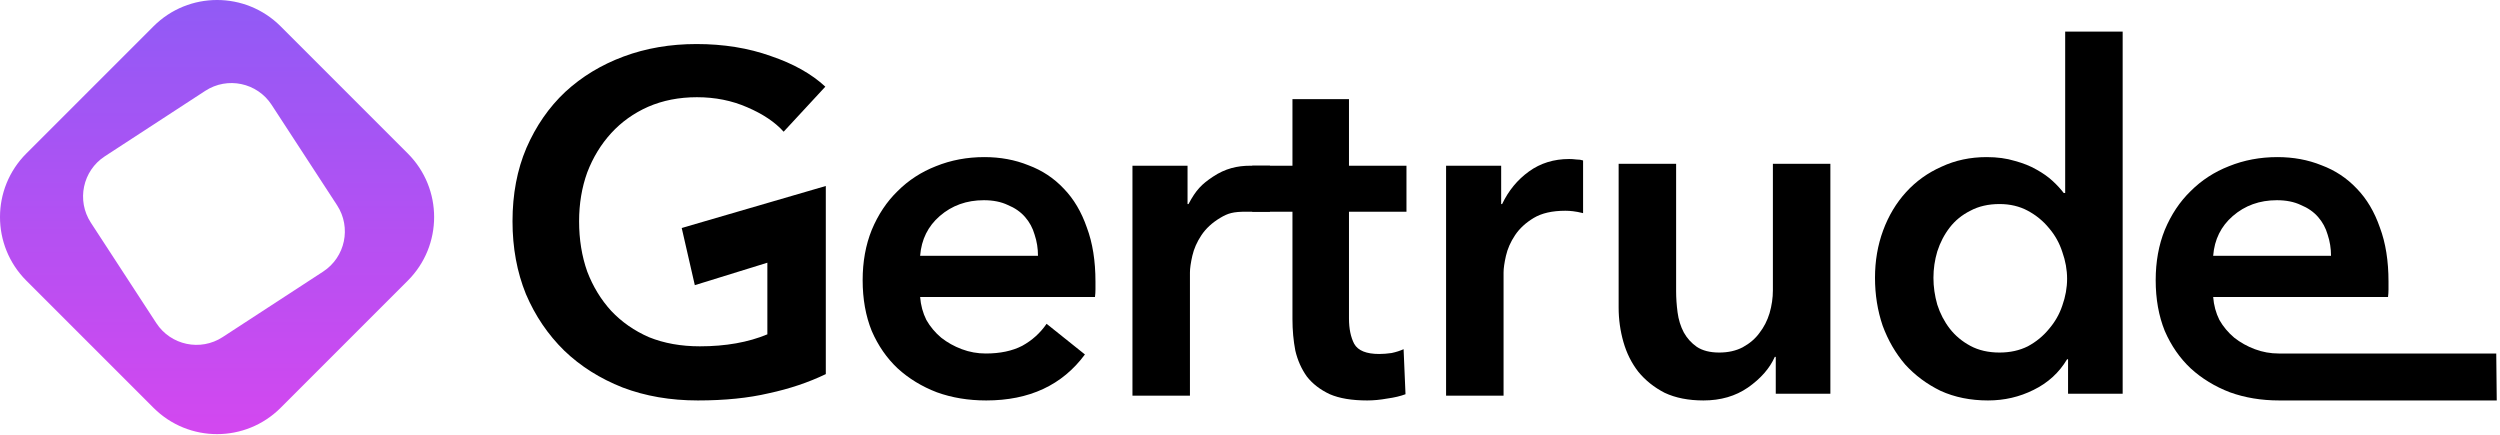
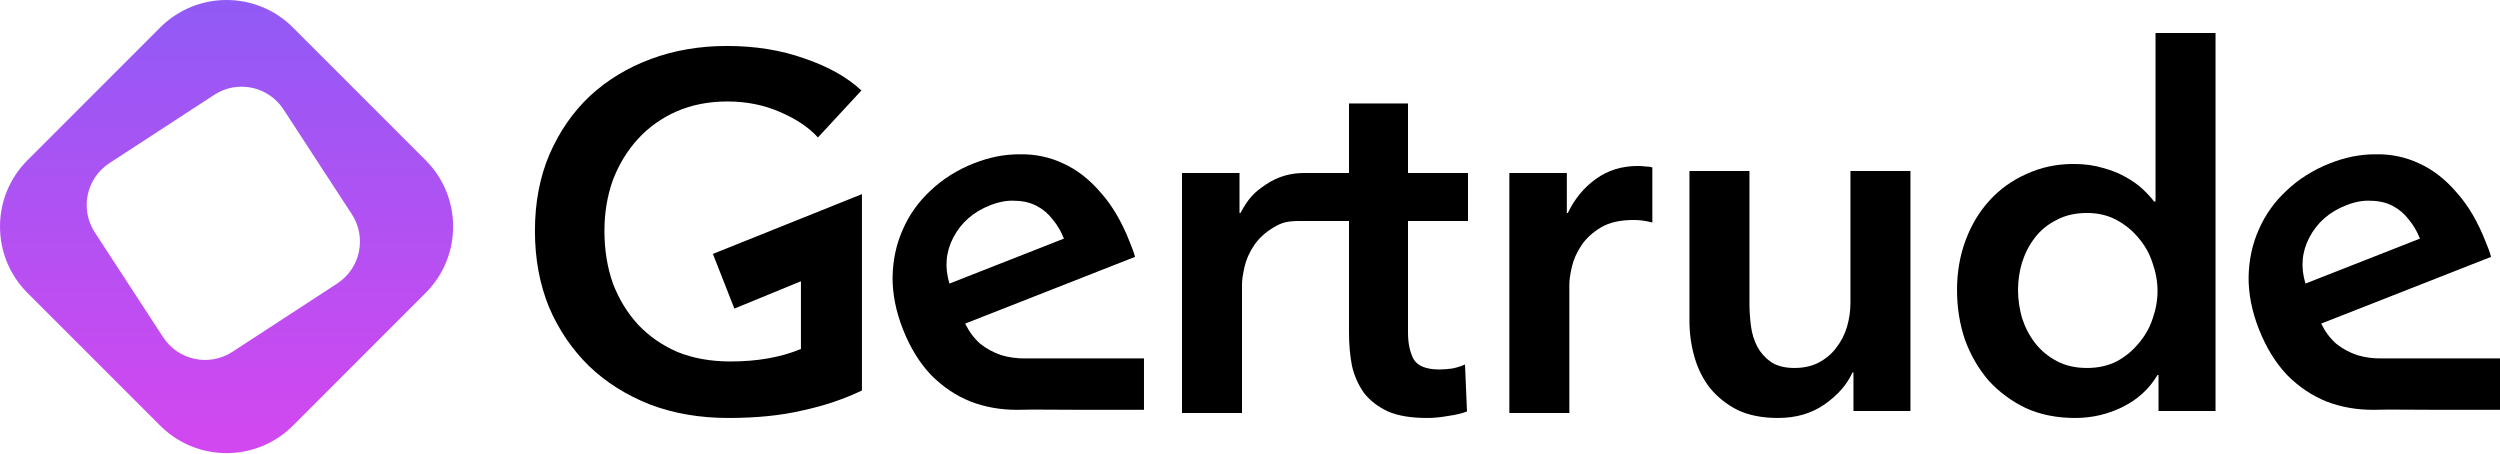
- <svg xmlns="http://www.w3.org/2000/svg" width="668" height="116" viewBox="0 0 668 116" fill="none">
-   <path fill-rule="evenodd" clip-rule="evenodd" d="M41.012 7.036C50.394 -2.346 65.606 -2.345 74.988 7.036L108.963 41.012C118.346 50.394 118.346 65.606 108.963 74.988L74.988 108.963C65.606 118.346 50.394 118.346 41.012 108.963L7.036 74.988C-2.345 65.606 -2.346 50.394 7.036 41.012L41.012 7.036ZM72.577 28.011C68.713 22.082 60.774 20.409 54.846 24.273L28.011 41.764C22.082 45.628 20.409 53.567 24.273 59.495L41.764 86.331C45.628 92.259 53.567 93.932 59.495 90.068L86.331 72.577C92.259 68.713 93.932 60.774 90.068 54.846L72.577 28.011Z" fill="url(#paint0_linear_117_80)" />
-   <path d="M277.348 68.344C277.348 66.381 277.05 64.504 276.452 62.712C275.94 60.92 275.087 59.341 273.892 57.976C272.698 56.611 271.162 55.544 269.284 54.776C267.492 53.923 265.359 53.496 262.884 53.496C258.276 53.496 254.351 54.904 251.108 57.72C247.951 60.451 246.201 63.992 245.86 68.344H277.348ZM292.708 75.256C292.708 75.939 292.708 76.621 292.708 77.304C292.708 77.987 292.666 78.669 292.58 79.352H245.86C246.031 81.57 246.585 83.618 247.524 85.496C248.548 87.288 249.871 88.867 251.492 90.232C253.113 91.512 254.948 92.536 256.996 93.304C259.044 94.072 261.178 94.456 263.396 94.456C267.236 94.456 270.479 93.773 273.124 92.408C275.77 90.957 277.946 88.995 279.652 86.52L289.892 94.712C283.834 102.904 275.044 107 263.524 107C258.745 107 254.351 106.274 250.34 104.824C246.329 103.288 242.831 101.155 239.844 98.424C236.943 95.693 234.639 92.365 232.932 88.44C231.311 84.429 230.5 79.906 230.5 74.872C230.5 69.923 231.311 65.443 232.932 61.432C234.639 57.336 236.943 53.88 239.844 51.064C242.745 48.163 246.159 45.944 250.084 44.408C254.095 42.787 258.404 41.976 263.012 41.976C267.279 41.976 271.204 42.701 274.788 44.152C278.458 45.517 281.615 47.608 284.26 50.424C286.906 53.155 288.954 56.611 290.404 60.792C291.94 64.888 292.708 69.709 292.708 75.256Z" fill="black" />
+ <svg xmlns="http://www.w3.org/2000/svg" width="640" height="116" viewBox="0 0 640 116" fill="none">
+   <path fill-rule="evenodd" clip-rule="evenodd" d="M41.012 7.036C50.394 -2.346 65.606 -2.345 74.988 7.036L108.963 41.012C118.346 50.394 118.346 65.606 108.963 74.988L74.988 108.963C65.606 118.346 50.394 118.346 41.012 108.963L7.036 74.988C-2.345 65.606 -2.346 50.394 7.036 41.012L41.012 7.036ZM72.577 28.011C68.713 22.082 60.774 20.409 54.846 24.273L28.011 41.764C22.082 45.628 20.409 53.567 24.273 59.495L41.764 86.331C45.628 92.259 53.567 93.932 59.495 90.068L86.331 72.577C92.259 68.713 93.932 60.774 90.068 54.846L72.577 28.011Z" fill="url(#paint0_linear_162_3)" />
  <path d="M302.592 44.28H317.312V54.52H317.568C319.592 50.72 321.092 49.22 324.092 47.22C327.387 45.023 330.592 44.28 334.092 44.28C334.69 44.28 336.569 44.28 337.569 44.28C338.265 44.28 338.592 44.28 339.334 44.28V56.568C337.772 56.568 336.727 56.568 335.727 56.568C335.227 56.568 333.684 56.568 333.002 56.568C329.503 56.568 328.15 56.952 326.016 58.232C323.883 59.512 322.219 61.048 321.024 62.84C319.83 64.632 319.019 66.467 318.592 68.344C318.166 70.221 317.952 71.715 317.952 72.824V105.72H302.592V44.28Z" fill="black" />
  <path d="M334.592 56.568V44.28H345.344V26.488H360.448V44.28H375.808V56.568H360.448V85.112C360.448 87.843 360.918 90.104 361.856 91.896C362.88 93.688 365.099 94.584 368.512 94.584C369.536 94.584 370.646 94.499 371.84 94.328C373.035 94.072 374.102 93.731 375.04 93.304L375.552 105.336C374.187 105.848 372.566 106.232 370.688 106.488C368.811 106.829 367.019 107 365.312 107C361.216 107 357.888 106.445 355.328 105.336C352.768 104.141 350.72 102.563 349.184 100.6C347.734 98.552 346.71 96.248 346.112 93.688C345.6 91.043 345.344 88.227 345.344 85.24V56.568H334.592Z" fill="black" />
  <path d="M386.392 44.28H401.112V54.52H401.368C403.075 50.936 405.464 48.035 408.536 45.816C411.608 43.597 415.192 42.488 419.288 42.488C419.885 42.488 420.525 42.531 421.208 42.616C421.891 42.616 422.488 42.701 423 42.872V56.952C421.976 56.696 421.08 56.525 420.312 56.44C419.629 56.355 418.947 56.312 418.264 56.312C414.765 56.312 411.949 56.952 409.816 58.232C407.683 59.512 406.019 61.048 404.824 62.84C403.629 64.632 402.819 66.467 402.392 68.344C401.965 70.221 401.752 71.715 401.752 72.824V105.72H386.392V44.28Z" fill="black" />
  <path d="M489.076 105.208H474.484V95.352H474.228C472.863 98.424 470.473 101.155 467.06 103.544C463.732 105.848 459.764 107 455.156 107C451.145 107 447.689 106.317 444.788 104.952C441.972 103.501 439.625 101.624 437.748 99.32C435.956 97.016 434.633 94.371 433.78 91.384C432.927 88.397 432.5 85.325 432.5 82.168V43.768H447.86V77.816C447.86 79.608 447.988 81.485 448.244 83.448C448.5 85.41 449.055 87.203 449.908 88.824C450.761 90.36 451.913 91.64 453.364 92.664C454.9 93.688 456.905 94.2 459.38 94.2C461.769 94.2 463.86 93.731 465.652 92.792C467.529 91.768 469.023 90.488 470.132 88.952C471.327 87.416 472.223 85.666 472.82 83.704C473.417 81.656 473.716 79.608 473.716 77.56V43.768H489.076V105.208Z" fill="black" />
  <path d="M567.176 105.208H552.584V95.992H552.328C550.195 99.576 547.208 102.306 543.368 104.184C539.613 106.061 535.56 107 531.208 107C526.515 107 522.291 106.146 518.536 104.44C514.867 102.648 511.709 100.301 509.064 97.4C506.504 94.413 504.499 90.957 503.048 87.032C501.683 83.021 501 78.754 501 74.232C501 69.709 501.725 65.485 503.176 61.56C504.627 57.635 506.675 54.221 509.32 51.32C511.965 48.419 515.123 46.157 518.792 44.536C522.461 42.829 526.472 41.976 530.824 41.976C533.64 41.976 536.157 42.317 538.376 43C540.595 43.597 542.515 44.365 544.136 45.304C545.843 46.242 547.293 47.267 548.488 48.376C549.683 49.485 550.664 50.552 551.432 51.576H551.816V8.44H567.176V105.208ZM516.616 74.232C516.616 76.621 516.957 79.01 517.64 81.4C518.408 83.789 519.517 85.922 520.968 87.8C522.419 89.677 524.253 91.213 526.472 92.408C528.691 93.603 531.293 94.2 534.28 94.2C537.096 94.2 539.613 93.645 541.832 92.536C544.051 91.341 545.928 89.805 547.464 87.928C549.085 86.05 550.28 83.96 551.048 81.656C551.901 79.266 552.328 76.877 552.328 74.488C552.328 72.099 551.901 69.709 551.048 67.32C550.28 64.93 549.085 62.797 547.464 60.92C545.928 59.042 544.051 57.507 541.832 56.312C539.613 55.117 537.096 54.52 534.28 54.52C531.293 54.52 528.691 55.117 526.472 56.312C524.253 57.421 522.419 58.914 520.968 60.792C519.517 62.669 518.408 64.802 517.64 67.192C516.957 69.496 516.616 71.843 516.616 74.232Z" fill="black" />
-   <path d="M622.848 68.344C622.848 66.381 622.549 64.504 621.952 62.712C621.44 60.92 620.587 59.341 619.392 57.976C618.197 56.611 616.661 55.544 614.784 54.776C612.992 53.923 610.859 53.496 608.384 53.496C603.776 53.496 599.851 54.904 596.608 57.72C593.451 60.451 591.701 63.992 591.36 68.344H622.848ZM638.208 75.256C638.208 75.939 638.208 76.621 638.208 77.304C638.208 77.987 638.165 78.669 638.08 79.352H591.36C591.531 81.571 592.085 83.619 593.024 85.496C594.048 87.288 595.371 88.867 596.992 90.232C598.613 91.512 600.448 92.536 602.496 93.304C604.544 94.072 606.677 94.456 608.896 94.456C612.736 94.456 616.5 94.456 620 94.456C623.5 94.456 662.421 94.456 667 94.456L667.128 107C653.128 107 620.544 107 609.024 107C604.245 107 599.851 106.275 595.84 104.824C591.829 103.288 588.331 101.155 585.344 98.424C582.443 95.693 580.139 92.365 578.432 88.44C576.811 84.429 576 79.907 576 74.872C576 69.923 576.811 65.443 578.432 61.432C580.139 57.336 582.443 53.88 585.344 51.064C588.245 48.163 591.659 45.944 595.584 44.408C599.595 42.787 603.904 41.976 608.512 41.976C612.779 41.976 616.704 42.701 620.288 44.152C623.957 45.517 627.114 47.608 629.76 50.424C632.405 53.155 634.453 56.611 635.904 60.792C637.44 64.888 638.208 69.709 638.208 75.256Z" fill="black" />
-   <path d="M205.423 105.08C210.97 103.885 216.047 102.178 220.655 99.96V49.696L182.155 60.92L185.655 76.196L205.039 70.196V89.336C199.919 91.469 193.903 92.536 186.991 92.536C181.957 92.536 177.434 91.725 173.423 90.104C169.498 88.397 166.127 86.05 163.311 83.064C160.581 80.077 158.447 76.579 156.911 72.568C155.461 68.472 154.735 63.992 154.735 59.128C154.735 54.435 155.461 50.083 156.911 46.072C158.447 42.061 160.581 38.563 163.311 35.576C166.042 32.589 169.327 30.243 173.167 28.536C177.093 26.829 181.445 25.976 186.223 25.976C191.087 25.976 195.567 26.872 199.663 28.664C203.845 30.456 207.087 32.632 209.391 35.192L220.527 23.16C216.858 19.747 211.994 17.016 205.935 14.968C199.962 12.835 193.349 11.768 186.095 11.768C179.098 11.768 172.613 12.877 166.639 15.096C160.666 17.315 155.461 20.472 151.023 24.568C146.671 28.664 143.215 33.656 140.655 39.544C138.181 45.347 136.943 51.875 136.943 59.128C136.943 66.21 138.138 72.696 140.527 78.584C143.002 84.386 146.415 89.421 150.767 93.688C155.119 97.869 160.325 101.155 166.383 103.544C172.442 105.848 179.141 107 186.479 107C193.647 107 199.962 106.36 205.423 105.08Z" fill="black" />
+   <path d="M205.423 105.08C210.97 103.885 216.047 102.178 220.655 99.96V49.696L182.5 65L188 79L205.039 72V89.336C199.919 91.469 193.903 92.536 186.991 92.536C181.957 92.536 177.434 91.725 173.423 90.104C169.498 88.397 166.127 86.05 163.311 83.064C160.581 80.077 158.447 76.579 156.911 72.568C155.461 68.472 154.735 63.992 154.735 59.128C154.735 54.435 155.461 50.083 156.911 46.072C158.447 42.061 160.581 38.563 163.311 35.576C166.042 32.589 169.327 30.243 173.167 28.536C177.093 26.829 181.445 25.976 186.223 25.976C191.087 25.976 195.567 26.872 199.663 28.664C203.845 30.456 207.087 32.632 209.391 35.192L220.527 23.16C216.858 19.747 211.994 17.016 205.935 14.968C199.962 12.835 193.349 11.768 186.095 11.768C179.098 11.768 172.613 12.877 166.639 15.096C160.666 17.315 155.461 20.472 151.023 24.568C146.671 28.664 143.215 33.656 140.655 39.544C138.181 45.347 136.943 51.875 136.943 59.128C136.943 66.21 138.138 72.696 140.527 78.584C143.002 84.386 146.415 89.421 150.767 93.688C155.119 97.869 160.325 101.155 166.383 103.544C172.442 105.848 179.141 107 186.479 107C193.647 107 199.962 106.36 205.423 105.08Z" fill="black" />
+   <path d="M619.509 61.083C618.791 59.256 617.827 57.618 616.616 56.168C615.484 54.687 614.113 53.53 612.502 52.696C610.891 51.862 609.071 51.43 607.043 51.402C605.063 51.263 602.921 51.646 600.618 52.55C596.329 54.235 593.19 56.98 591.201 60.787C589.261 64.483 588.927 68.419 590.201 72.594L619.509 61.083ZM636.333 61.901C636.582 62.536 636.832 63.172 637.081 63.807C637.331 64.442 637.541 65.093 637.711 65.76L594.225 82.84C595.195 84.843 596.46 86.546 598.02 87.951C599.628 89.244 601.436 90.23 603.445 90.908C605.422 91.507 607.504 91.789 609.691 91.755C611.878 91.721 612.458 91.755 616.616 91.755C620.774 91.755 624 91.755 629.5 91.755C634.5 91.755 636.333 91.755 640 91.755V104.911C632 104.911 635 104.911 624 104.911C616.616 104.911 611.97 104.795 607.707 104.911C603.412 104.948 599.376 104.241 595.598 102.791C591.899 101.31 588.538 99.055 585.514 96.025C582.539 92.885 580.131 88.972 578.29 84.286C576.481 79.679 575.598 75.213 575.641 70.887C575.732 66.451 576.613 62.392 578.284 58.71C579.923 54.949 582.289 51.636 585.381 48.771C588.522 45.796 592.236 43.466 596.525 41.781C600.497 40.221 604.416 39.461 608.282 39.501C612.196 39.431 615.899 40.222 619.391 41.876C622.852 43.451 626.021 45.919 628.9 49.28C631.827 52.531 634.305 56.738 636.333 61.901Z" fill="black" />
+   <path d="M272.368 61.083C271.651 59.256 270.687 57.618 269.475 56.168C268.344 54.687 266.972 53.53 265.361 52.696C263.75 51.862 261.931 51.43 259.902 51.402C257.922 51.263 255.781 51.646 253.477 52.55C249.188 54.235 246.049 56.98 244.061 60.787C242.12 64.483 241.787 68.419 243.06 72.594L272.368 61.083ZM289.192 61.901C289.442 62.536 289.691 63.172 289.941 63.807C290.19 64.442 290.4 65.093 290.57 65.76L247.084 82.84C248.054 84.843 249.319 86.546 250.879 87.951C252.488 89.244 254.296 90.23 256.304 90.908C258.281 91.507 260.363 91.789 262.55 91.755C264.737 91.721 265.318 91.755 269.475 91.755C273.633 91.755 276.859 91.755 282.359 91.755C287.359 91.755 289.192 91.755 292.859 91.755V104.911C284.859 104.911 287.859 104.911 276.859 104.911C269.475 104.911 264.83 104.795 260.567 104.911C256.272 104.948 252.236 104.241 248.457 102.791C244.759 101.31 241.397 99.055 238.374 96.025C235.398 92.885 232.99 88.972 231.15 84.286C229.34 79.679 228.457 75.213 228.5 70.887C228.591 66.451 229.472 62.392 231.143 58.71C232.783 54.949 235.149 51.636 238.241 48.771C241.381 45.796 245.096 43.466 249.385 41.781C253.356 40.221 257.275 39.461 261.141 39.501C265.056 39.431 268.759 40.222 272.251 41.876C275.711 43.451 278.881 45.919 281.76 49.28C284.687 52.531 287.164 56.738 289.192 61.901Z" fill="black" />
  <defs>
-     <linearGradient id="paint0_linear_117_80" x1="57.317" y1="-9.951" x2="57.317" y2="126.187" gradientUnits="userSpaceOnUse">
+     <linearGradient id="paint0_linear_162_3" x1="57.317" y1="-9.951" x2="57.317" y2="126.187" gradientUnits="userSpaceOnUse">
      <stop stop-color="#8B5CF6" />
      <stop offset="1" stop-color="#D946EF" />
    </linearGradient>
  </defs>
</svg>
